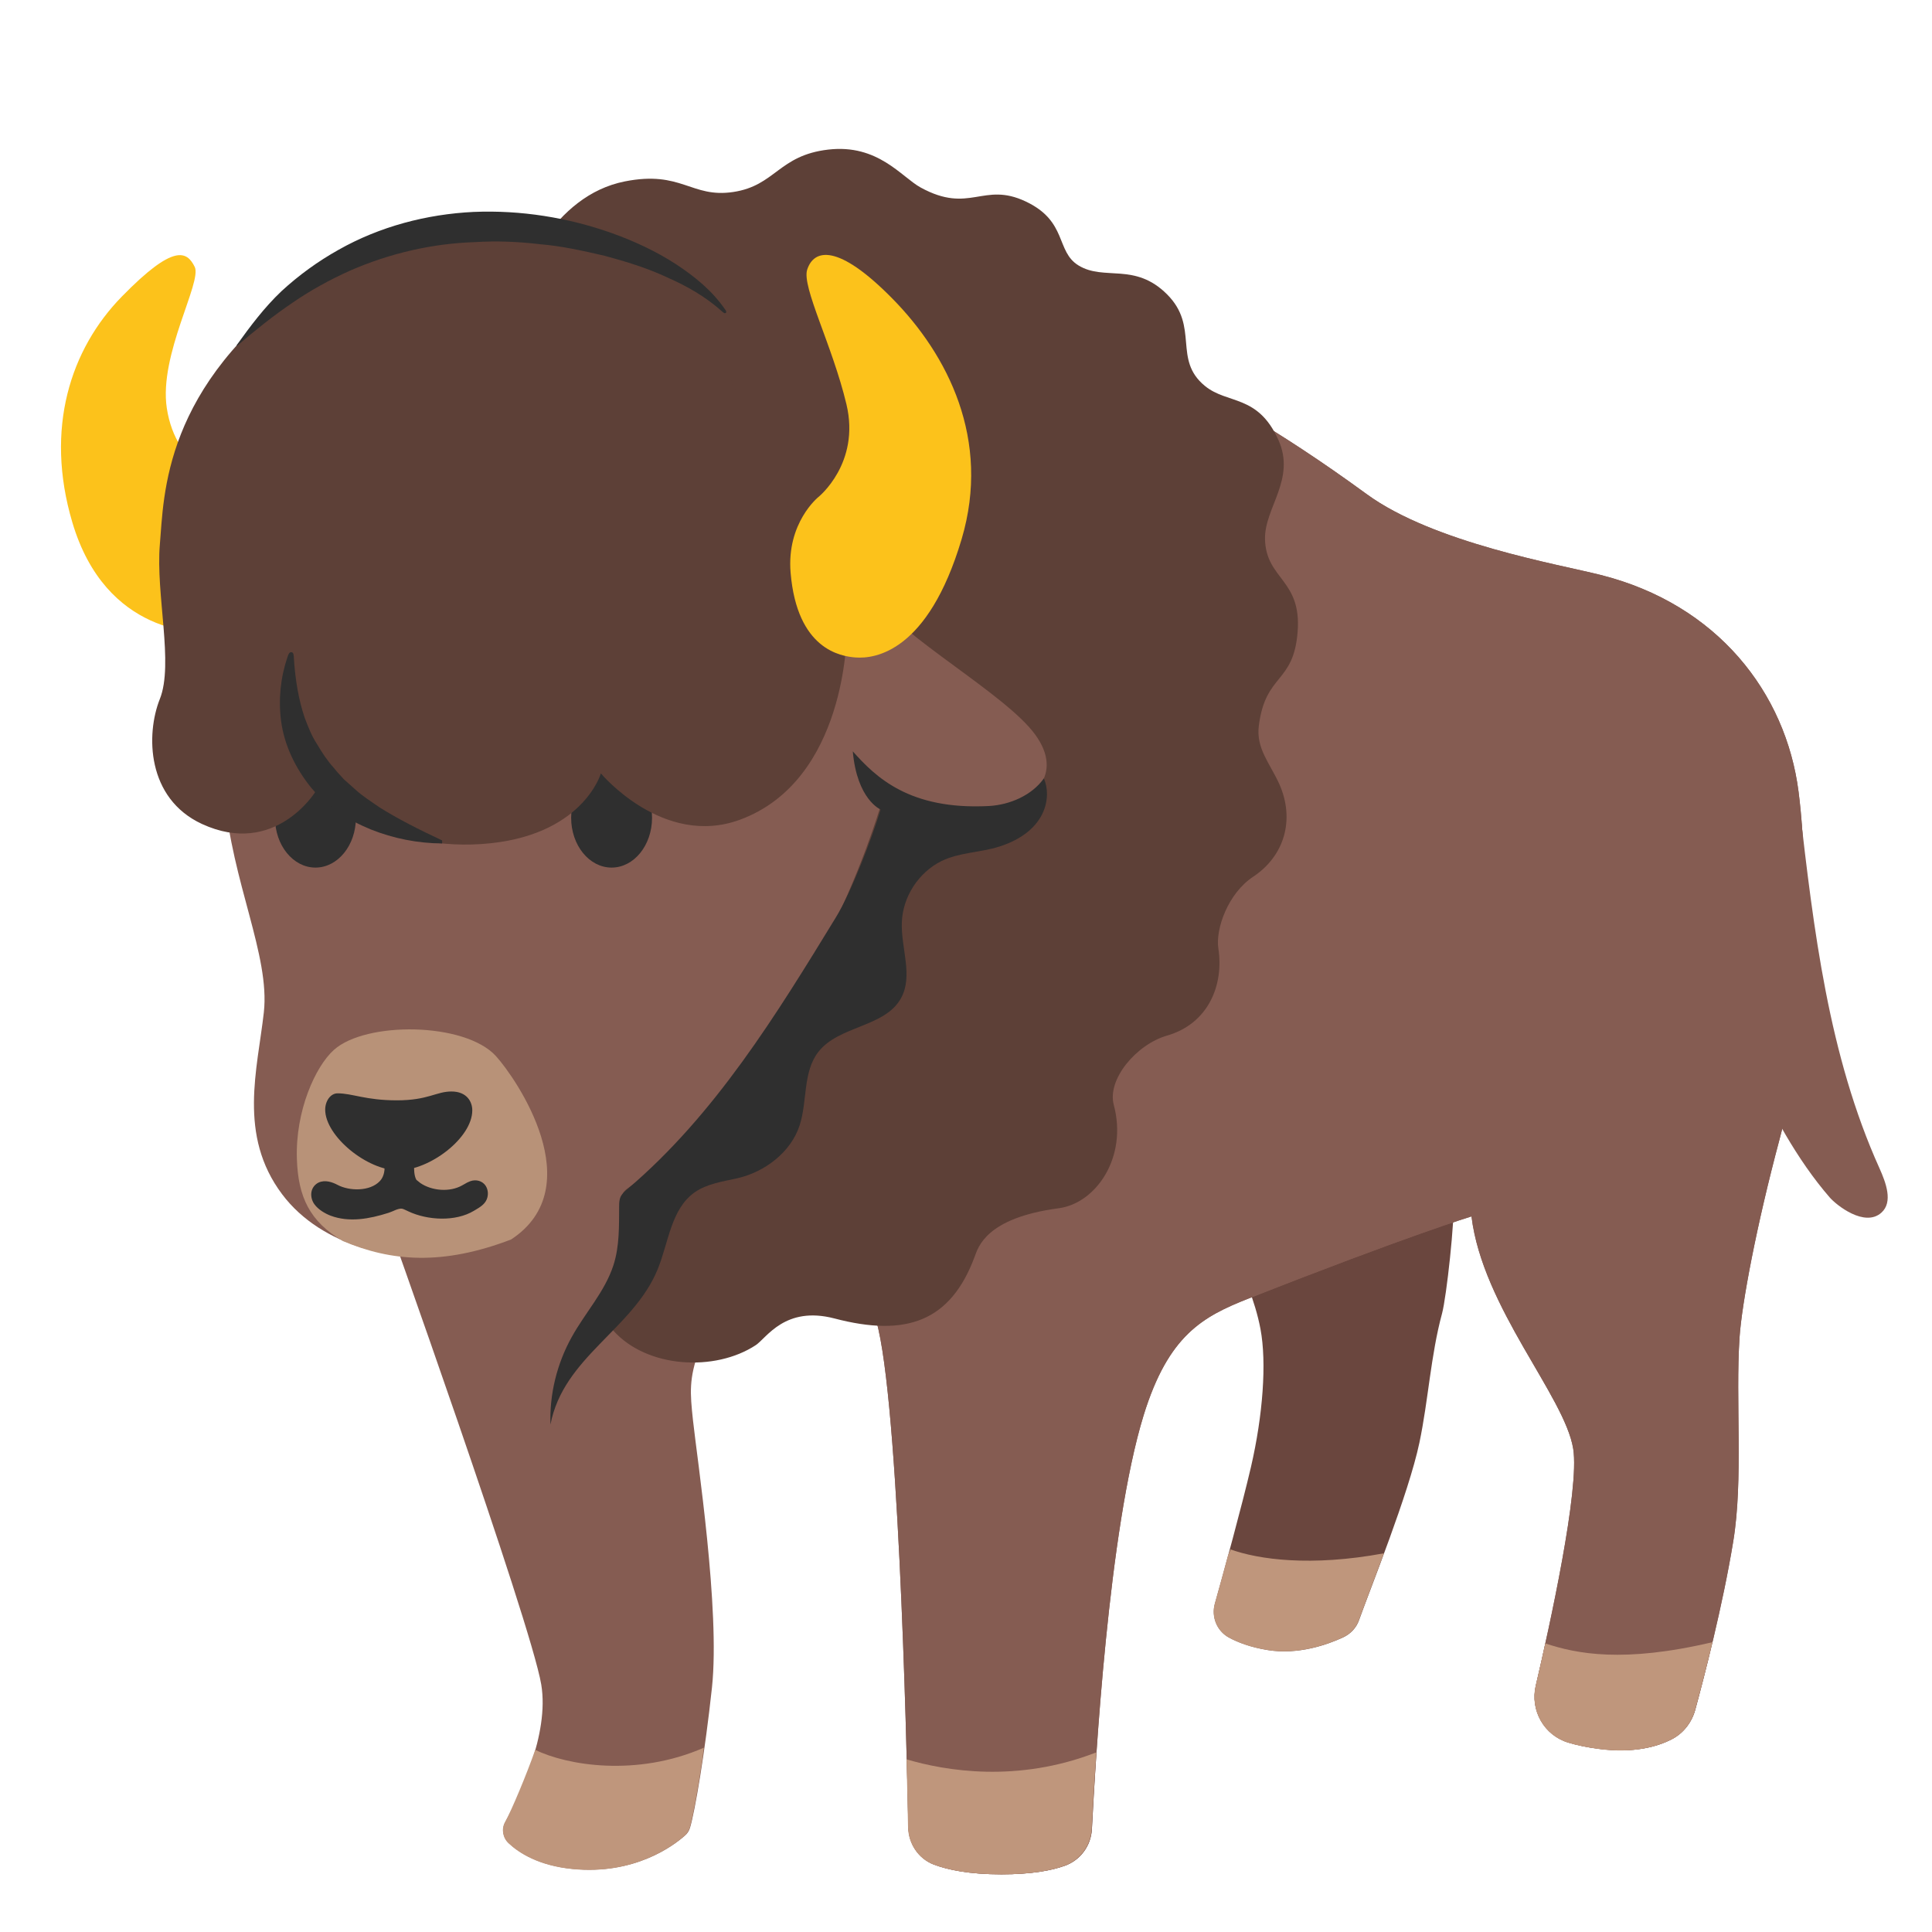
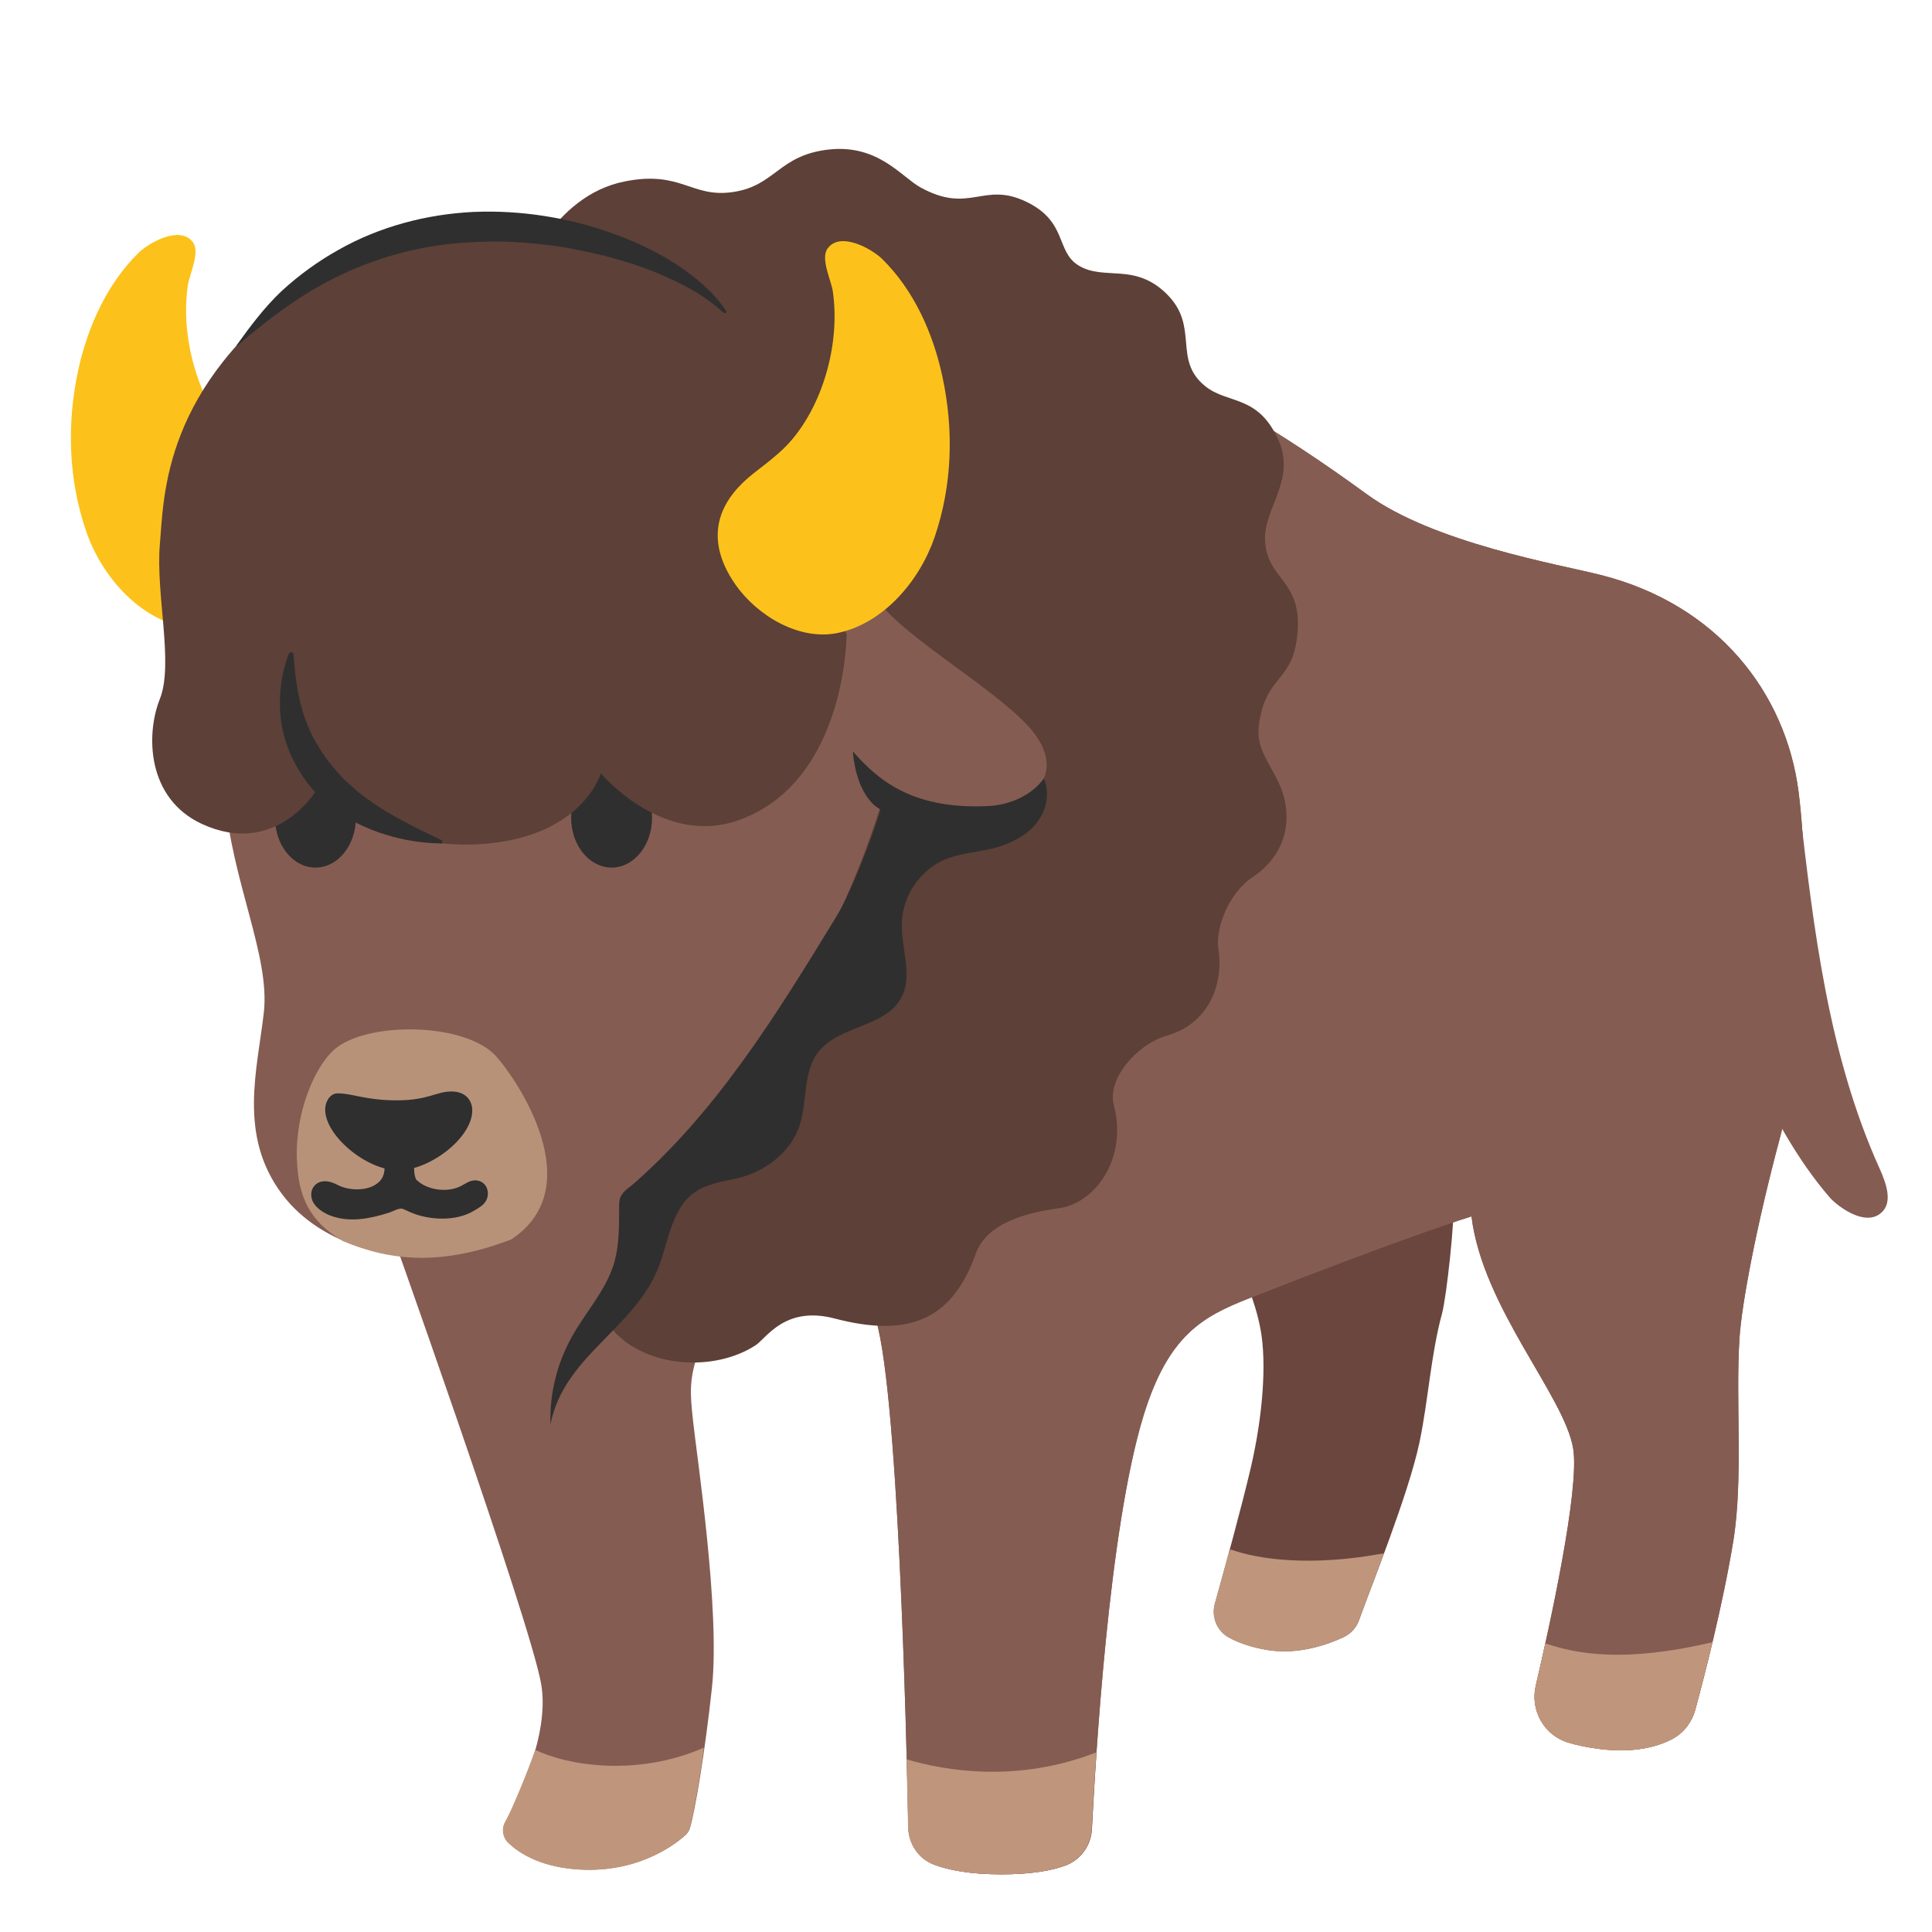
<svg xmlns="http://www.w3.org/2000/svg" version="1.1" id="Layer_9" x="0px" y="0px" viewBox="0 0 128 128" style="enable-background:new 0 0 128 128;" xml:space="preserve">
  <defs id="defs85277" />
-   <path style="fill:#fcc21b;fill-opacity:1" d="M14.18,41.9c1.17-0.1,1.26-0.41,1.26-5.2c0-3.78-0.41-4.88-0.41-4.88s-3.36-0.68-3.98-4.79  c-0.53-3.53,2.35-8.34,1.85-9.35c-0.52-1.05-1.39-1.55-4.82,1.96c-3.41,3.48-5.13,8.75-3.29,14.96  C7.02,42.13,13.24,41.98,14.18,41.9z" id="path85203" />
  <linearGradient id="SVGID_1_" gradientUnits="userSpaceOnUse" x1="90.042" y1="76.785" x2="84.833" y2="95.854">
    <stop offset="9.566327e-04" style="stop-color:#6A463E" id="stop85205" />
    <stop offset="1" style="stop-color:#8C685C" id="stop85207" />
  </linearGradient>
+   <path style="clip-rule:evenodd;fill:#fcc21b;fill-opacity:1;fill-rule:nonzero;stroke-width:1;stroke-linejoin:round;stroke-miterlimit:1.414" d="m 19.826,33.683 c -0.344,-0.968 -1.055,-1.883 -2.145,-2.735 -0.886,-0.692 -1.801,-1.37 -2.537,-2.232 -2.135,-2.546 -3.181,-6.506 -2.697,-9.818 0.111,-0.746 0.823,-2.169 0.339,-2.842 -0.842,-1.162 -2.939,0.034 -3.616,0.702 -2.101,2.072 -3.365,4.914 -3.989,7.765 -0.76,3.544 -0.658,7.228 0.523,10.665 0.973,2.847 3.331,5.659 6.352,6.332 2.59,0.576 5.393,-1.143 6.816,-3.176 1.162,-1.661 1.467,-3.219 0.954,-4.662 z" id="path1" />
  <path style="fill:#6a463e;fill-opacity:1" d="M86.39,69.93c2.2-0.76,4.78-0.48,6.61,0.95c2.44,1.92,3.12,5.3,3.31,8.4  c0.09,1.56-0.48,6.66-0.77,7.74c-0.75,2.76-0.91,5.76-1.5,8.56c-0.72,3.41-3.24,9.63-4,11.76c-0.18,0.51-0.56,0.91-1.05,1.14  c-1.04,0.48-2.97,1.17-5,0.84c-1.15-0.19-1.98-0.51-2.57-0.83c-0.8-0.44-1.17-1.37-0.93-2.24c0.58-2.08,1.77-6.4,2.39-9.06  c0.79-3.42,1.05-6.91,0.63-9.14c-0.73-3.89-3.26-6.82-2.61-11.04c0.42-2.7,2-5.27,4.39-6.59C85.63,70.23,86,70.06,86.39,69.93z" id="path85210" />
  <linearGradient id="SVGID_2_" gradientUnits="userSpaceOnUse" x1="73.313" y1="85.183" x2="74.15" y2="100.671">
    <stop offset="9.566327e-04" style="stop-color:#6A463E" id="stop85212" />
    <stop offset="1" style="stop-color:#8C685C" id="stop85214" />
  </linearGradient>
  <path style="fill:#855c52;fill-opacity:1" d="M72.27,22.88c0,0,6.11,0.97,18.28,9.86c4.44,3.24,12.73,4.65,15.49,5.35  c7.75,1.95,12.28,7.81,13.12,14.37c0.84,6.56,0.28,17.3-1.26,23.02c-1.53,5.72-2.5,10.88-2.65,13.12  c-0.28,4.19,0.26,9.42-0.42,13.53c-0.69,4.23-1.95,9.07-2.51,11.13c-0.23,0.85-0.79,1.58-1.58,1.98c-0.96,0.49-2.5,0.92-4.77,0.63  c-0.82-0.1-1.5-0.25-2.06-0.42c-1.61-0.48-2.54-2.14-2.16-3.77c0.92-3.96,2.91-12.99,2.48-15.69c-0.56-3.49-6-9.35-6.74-15.4  c0,0-4.16,1.26-14.79,5.45c-3.02,1.19-5.29,2.42-6.93,7.72c-2.34,7.6-3.2,23.06-3.43,27.43c-0.06,1.1-0.76,2.05-1.79,2.42  c-0.89,0.32-2.22,0.57-4.2,0.57c-2.14,0-3.56-0.3-4.48-0.65c-1.02-0.39-1.67-1.38-1.69-2.47c-0.12-5.88-0.68-29.84-2.27-34  c-1.81-4.74-10.12-1.63-11.58,2.37c-0.7,1.92-0.61,2.86-0.42,4.65c0.27,2.53,1.81,12.56,1.26,17.72c-0.47,4.37-1.13,8.2-1.45,9.28  c-0.06,0.21-0.18,0.4-0.35,0.54c-0.78,0.69-3.35,2.6-7.42,2.2c-2.25-0.22-3.56-1.07-4.24-1.71c-0.39-0.36-0.49-0.94-0.23-1.4  c0.88-1.6,2.93-5.79,2.38-9.1c-0.7-4.19-10.54-31.72-10.54-31.72l16.82-37.49L72.27,22.88z" id="path85217" />
  <path style="fill:#855c52;fill-opacity:1" d="M72.27,22.88c0,0,6.11,0.97,18.28,9.86c4.44,3.24,12.73,4.65,15.49,5.35  c7.75,1.95,12.28,7.81,13.12,14.37c0.84,6.56,0.28,17.3-1.26,23.02c-1.53,5.72-2.5,10.88-2.65,13.12  c-0.28,4.19,0.26,9.42-0.42,13.53c-0.69,4.23-1.95,9.07-2.51,11.13c-0.23,0.85-0.79,1.58-1.58,1.98c-0.96,0.49-2.5,0.92-4.77,0.63  c-0.82-0.1-1.5-0.25-2.06-0.42c-1.61-0.48-2.54-2.14-2.16-3.77c0.92-3.96,2.91-12.99,2.48-15.69c-0.56-3.49-6-9.35-6.74-15.4  c0,0-4.16,1.26-14.79,5.45c-3.02,1.19-5.29,2.42-6.93,7.72c-2.34,7.6-3.2,23.06-3.43,27.43c-0.06,1.1-0.76,2.05-1.79,2.42  c-0.89,0.32-2.22,0.57-4.2,0.57c-2.14,0-3.56-0.3-4.48-0.65c-1.02-0.39-1.67-1.38-1.69-2.47c-0.12-5.88-0.68-29.84-2.27-34  c-1.81-4.74-11.12-1.86-11.58,2.37l-4.19-47.02L72.27,22.88z" id="path85219" />
  <path style="fill:#5d4037;fill-opacity:1" d="M83.4,48.09c0.44-3.5,2.3-2.77,2.57-6.22c0.28-3.49-2.09-3.47-2.16-6.14  c-0.05-2.09,2.07-3.97,0.88-6.6c-1.37-3.02-3.36-2.33-4.86-3.56c-2.15-1.76-0.35-3.91-2.51-6.07c-2.14-2.14-4.15-0.87-5.86-1.91  c-1.53-0.93-0.71-2.92-3.5-4.24c-2.83-1.34-3.71,0.86-6.97-0.93c-1.26-0.69-2.82-2.89-6.11-2.51c-3.3,0.38-3.5,2.39-6.3,2.81  c-2.79,0.42-3.42-1.45-7.19-0.7c-4.69,0.94-7,6.15-8.38,10.2c-3.02,8.87-7.24,44.16-7.16,46.17c0.15,4.05,4.41,9.3,6.8,12.49  c2.05,2.73,5.73,4.74,7.97,7.26c2.24,2.52,6.76,2.75,9.45,0.98c0.72-0.48,1.94-2.62,5.21-1.77c4.79,1.26,7.7,0.18,9.29-4.08  c0.23-0.61,0.72-2.58,5.57-3.22c2.49-0.33,4.58-3.4,3.65-6.85c-0.45-1.69,1.49-4,3.53-4.59c2.74-0.79,3.77-3.35,3.4-5.76  c-0.2-1.31,0.64-3.66,2.3-4.76c2.11-1.4,2.77-3.82,1.74-6.14C84.14,50.58,83.21,49.59,83.4,48.09z" id="path85221" />
  <path style="fill:#855c52;fill-opacity:1" d="M15.62,42.14c0,0-1.31,3.5-0.74,10.51c0.47,5.77,3.02,10.65,2.6,14.42s-1.73,8.14,1.21,12.05  c1.32,1.76,3.24,2.9,5.31,3.55c1.65,0.52,5.12,0.47,5.12,0.47s0.92,4.28,1.75,5.8c1.15,2.08,3.5,3.8,6.09,5.82  c-0.93-1.89,0.2-5.31,1.49-6.98c4.29-5.55,1.82-8.14,3.09-9.02c11.9-8.29,16.78-25.31,16.78-25.31s6.49,0.56,8.44,0  c1.95-0.56,3.91-2.51,1.4-5.3c-2.51-2.79-9.56-6.7-10.26-8.93c-0.7-2.23-30-4.19-30-4.19L15.62,42.14z" id="path85229" />
  <path style="fill:#855c52;fill-opacity:1" d="M119.22,53.42c0.94,8.17,1.92,16.49,5.3,23.98c0.43,0.96,0.91,2.24,0.13,2.94  c-1.11,1-2.99-0.5-3.43-1.01c-4.37-5.04-6.71-12.62-7.43-14.06" id="path85231" />
  <ellipse cx="20.9" cy="54.18" rx="2.68" ry="3.3" id="ellipse85233" style="fill:#2f2f2f;fill-opacity:1" />
  <ellipse cx="40.52" cy="54.18" rx="2.68" ry="3.3" id="ellipse85235" style="fill:#2f2f2f;fill-opacity:1" />
  <linearGradient id="SVGID_3_" gradientUnits="userSpaceOnUse" x1="27.958" y1="84.212" x2="27.958" y2="67.924">
    <stop offset="0.139" style="stop-color:#BF967C" id="stop85237" />
    <stop offset="0.99" style="stop-color:#BF967C;stop-opacity:0.011" id="stop85239" />
    <stop offset="1" style="stop-color:#BF967C;stop-opacity:0" id="stop85241" />
  </linearGradient>
  <path style="fill:#b89278;fill-opacity:1" d="M22.12,69.56c-1.22,1.09-2.56,4.04-2.45,7.23c0.08,2.51,0.85,4.14,3.04,5.43  c3.23,1.37,6.62,1.63,11.15-0.1c5.29-3.47,0.35-10.66-1.01-12.16C30.78,67.71,24.23,67.66,22.12,69.56z" id="path85244" />
  <path style="fill:#BF967C;" d="M91.69,102.91c-4.85,0.9-8.31,0.41-10.17-0.26c-0.03,0.12-0.09,0.24-0.15,0.36  c-0.34,1.27-0.66,2.43-0.89,3.24c-0.24,0.87,0.13,1.8,0.93,2.24c0.59,0.32,1.42,0.65,2.57,0.83c2.03,0.33,3.96-0.36,5-0.84  c0.49-0.23,0.87-0.63,1.05-1.14C90.36,106.43,91,104.77,91.69,102.91z" id="path85248" />
  <path style="fill:#BF967C;" d="M102.38,108.88c-0.23,1.07-0.46,2.04-0.64,2.81c-0.38,1.63,0.56,3.29,2.16,3.77  c0.56,0.17,1.24,0.31,2.06,0.42c2.26,0.29,3.8-0.15,4.77-0.63c0.79-0.4,1.35-1.13,1.58-1.98c0.25-0.91,0.63-2.35,1.04-4.04  c0.02-0.14,0.07-0.29,0.1-0.43C107.55,110.19,104.45,109.57,102.38,108.88z" id="path85250" />
  <path style="fill:#BF967C;" d="M72.63,116.1c-5.23,2.04-10.01,1.22-12.57,0.46c0,0.01,0,0.02,0,0.03c0.05,1.89,0.08,3.45,0.1,4.47  c0.02,1.09,0.68,2.08,1.69,2.47c0.93,0.35,2.34,0.65,4.48,0.65c1.98,0,3.31-0.25,4.2-0.57c1.03-0.37,1.73-1.32,1.79-2.42  C72.38,120.1,72.48,118.3,72.63,116.1z" id="path85252" />
  <path style="fill:#BF967C;" d="M35.46,115.93c-0.55,1.58-1.57,4.02-2,4.79c-0.26,0.46-0.15,1.04,0.23,1.4  c0.68,0.64,1.99,1.49,4.24,1.71c4.07,0.4,6.63-1.51,7.42-2.2c0.17-0.15,0.28-0.33,0.35-0.54c0.19-0.66,0.51-2.35,0.84-4.56  c0.03-0.25,0.05-0.5,0.09-0.74C42.18,117.74,37.55,116.96,35.46,115.93z" id="path85254" />
  <path style="fill:#5d4037;fill-opacity:1" d="M45.2,17.76c0,0-15.26-5.77-24.84,1.02s-9.49,14.05-9.77,17.3c-0.28,3.26,0.93,7.91,0,10.23  c-0.93,2.33-0.88,6.58,2.79,8.28c4.84,2.23,7.52-2.14,7.52-2.14s4.3,3.92,11,3.47c6.7-0.45,7.91-4.68,7.91-4.68s4.12,4.94,9.21,3.07  c7.07-2.6,7.07-12.28,7.07-12.28l-10.6-23.26L45.2,17.76z" id="path85256" />
-   <path style="fill:#fcc21b;fill-opacity:1" d="M56.7,43.56c-1.01-0.07-3.89-0.54-4.32-5.61c-0.28-3.32,1.84-5.02,1.84-5.02s2.79-2.23,1.86-6.14  c-0.93-3.91-2.98-7.8-2.6-8.93c0.44-1.35,2.02-1.77,5.67,1.95c3.63,3.7,6.52,9.3,4.56,15.91C61.48,43.22,57.95,43.65,56.7,43.56z" id="path85262" />
  <path style="fill:#2f2f2f;fill-opacity:1" d="M56.5,49.78c0.28,3.2,1.84,3.85,1.84,3.85c-0.55,1.85-1.95,5.5-2.95,7.13  c-3.96,6.48-8.02,13.09-13.81,18.01c-0.18,0.15-0.37,0.32-0.47,0.53c-0.08,0.19-0.09,0.4-0.09,0.61c-0.01,1.32,0.03,2.65-0.38,3.92  c-0.57,1.75-1.87,3.14-2.76,4.75c-0.98,1.76-1.48,3.78-1.41,5.8c0.85-4.47,5.47-6.31,7.1-10.28c0.73-1.78,0.88-4,2.46-5.11  c0.82-0.57,1.86-0.71,2.83-0.93c1.79-0.41,3.54-1.71,4.12-3.51c0.52-1.61,0.2-3.53,1.24-4.86c1.36-1.75,4.4-1.62,5.47-3.55  c0.83-1.49-0.01-3.33,0.06-5.04c0.06-1.69,1.11-3.3,2.62-4.05c1.18-0.58,2.57-0.56,3.83-0.96c3.15-1,3.49-3.3,2.96-4.52  c-0.81,1.14-2.27,1.75-3.63,1.83C60.23,53.68,58,51.46,56.5,49.78z" id="path85272" />
  <g id="g23919" style="clip-rule:evenodd;fill-rule:evenodd;stroke-linecap:round;stroke-linejoin:round;stroke-miterlimit:1.5;fill:#2f2f2f;fill-opacity:1" transform="translate(0,2.0778595e-4)">
    <path d="M 47.828,20.624 C 46.736,19.648 45.514,18.957 44.23,18.39 42.89,17.76 41.48,17.33 40.07,16.95 38.65,16.62 37.23,16.3 35.78,16.18 c -1.43,-0.17 -2.87,-0.23 -4.3,-0.14 -2.85,0.09 -5.65,0.74 -8.29,1.89 -1.31,0.59 -2.6,1.29 -3.83,2.14 -1.24,0.84 -2.441,1.799 -3.651,2.839 l -0.031,-0.038 C 16.588,21.601 17.52,20.36 18.65,19.29 c 1.15,-1.06 2.42,-1.98 3.78,-2.74 2.72,-1.54 5.83,-2.36 8.95,-2.51 3.13,-0.13 6.26,0.37 9.2,1.42 1.47,0.53 2.89,1.19 4.2,2.04 1.236,0.808 2.418,1.77 3.262,3.006 0.044,0.064 0.122,0.175 0.036,0.228 -0.086,0.053 -0.185,-0.053 -0.25,-0.11 z" style="fill:#2f2f2f;fill-opacity:1;fill-rule:nonzero" id="path23917" />
  </g>
  <g id="g23929" style="clip-rule:evenodd;fill-rule:evenodd;stroke-linecap:round;stroke-linejoin:round;stroke-miterlimit:1.5;fill:#2f2f2f;fill-opacity:1" transform="translate(-0.3179663,-0.1192335)">
    <path d="m 19.788,43.73 c 0.095,1.486 0.327,2.785 0.712,3.93 0.24,0.63 0.47,1.23 0.83,1.77 0.32,0.55 0.69,1.11 1.12,1.58 0.19,0.26 0.43,0.48 0.64,0.73 l 0.73,0.65 c 0.49,0.46 1.07,0.82 1.66,1.23 1.21,0.76 2.58,1.45 4.13,2.18 V 56 c -1.62,-0.01 -3.23,-0.33 -4.73,-0.93 -1.49,-0.61 -2.91,-1.52 -3.96,-2.78 -1.02,-1.27 -1.77,-2.79 -1.98,-4.41 -0.185,-1.428 -0.036,-2.879 0.426,-4.237 0.062,-0.183 0.122,-0.332 0.266,-0.314 0.151,0.019 0.145,0.227 0.156,0.4 z" style="fill:#2f2f2f;fill-opacity:1;fill-rule:nonzero" id="path23927" />
  </g>
  <path style="fill:#2f2f2f;stroke:none;stroke-width:1.7;stroke-linecap:round;fill-opacity:1" d="m 21.545,73.517 c 0,1.746 2.762,4.022 4.839,4.022 2.077,0 4.906,-2.143 4.906,-3.977 0,-0.575 -0.365,-1.248 -1.381,-1.248 -1.016,0 -1.536,0.586 -3.613,0.586 -2.077,0 -2.939,-0.464 -3.933,-0.464 -0.464,0 -0.818,0.508 -0.818,1.083 z" id="path26189" />
  <path d="m 32.251,79.453 c -0.138,0.344 -0.482,0.545 -0.734,0.694 l -0.115,0.069 c -1.227,0.74 -3.079,0.637 -4.347,0.04 l -0.132,-0.063 c -0.178,-0.086 -0.252,-0.12 -0.367,-0.12 -0.178,0.017 -0.344,0.086 -0.493,0.155 -0.12,0.052 -0.241,0.097 -0.344,0.132 -1.233,0.39 -2.581,0.648 -3.825,0.178 -0.344,-0.132 -0.809,-0.396 -1.067,-0.757 -0.184,-0.252 -0.252,-0.596 -0.178,-0.877 0.063,-0.241 0.224,-0.436 0.447,-0.551 0.447,-0.212 0.94,-0.023 1.256,0.143 0.791,0.424 2.156,0.453 2.816,-0.247 0.224,-0.241 0.333,-0.591 0.31,-1.038 v -0.115 c -0.665,-0.029 3.137,-0.178 1.955,-0.08 -0.006,0.419 -0.011,0.866 0.155,1.153 l 0.264,0.212 c 0.757,0.516 1.944,0.619 2.764,0.155 l 0.143,-0.08 c 0.126,-0.075 0.247,-0.143 0.39,-0.195 0.384,-0.143 0.809,-0.029 1.026,0.298 0.166,0.258 0.195,0.596 0.075,0.895 z" style="fill:#2f2f2f;fill-rule:nonzero;stroke-width:0.757" id="path27816" />
+   <path style="clip-rule:evenodd;fill:#fcc21b;fill-opacity:1;fill-rule:nonzero;stroke-width:1;stroke-linejoin:round;stroke-miterlimit:1.414" d="m 47.788,34.09 c 0.344,-0.973 1.065,-1.888 2.145,-2.735 0.881,-0.692 1.815,-1.37 2.542,-2.232 2.14,-2.546 3.185,-6.511 2.701,-9.823 -0.111,-0.741 -0.833,-2.169 -0.344,-2.842 0.847,-1.152 2.943,0.039 3.616,0.702 2.106,2.072 3.369,4.914 3.984,7.77 0.77,3.549 0.663,7.228 -0.513,10.665 -0.978,2.847 -3.326,5.659 -6.352,6.327 -2.595,0.576 -5.398,-1.138 -6.831,-3.176 -1.157,-1.656 -1.457,-3.219 -0.949,-4.657 z" id="path2" />
</svg>
